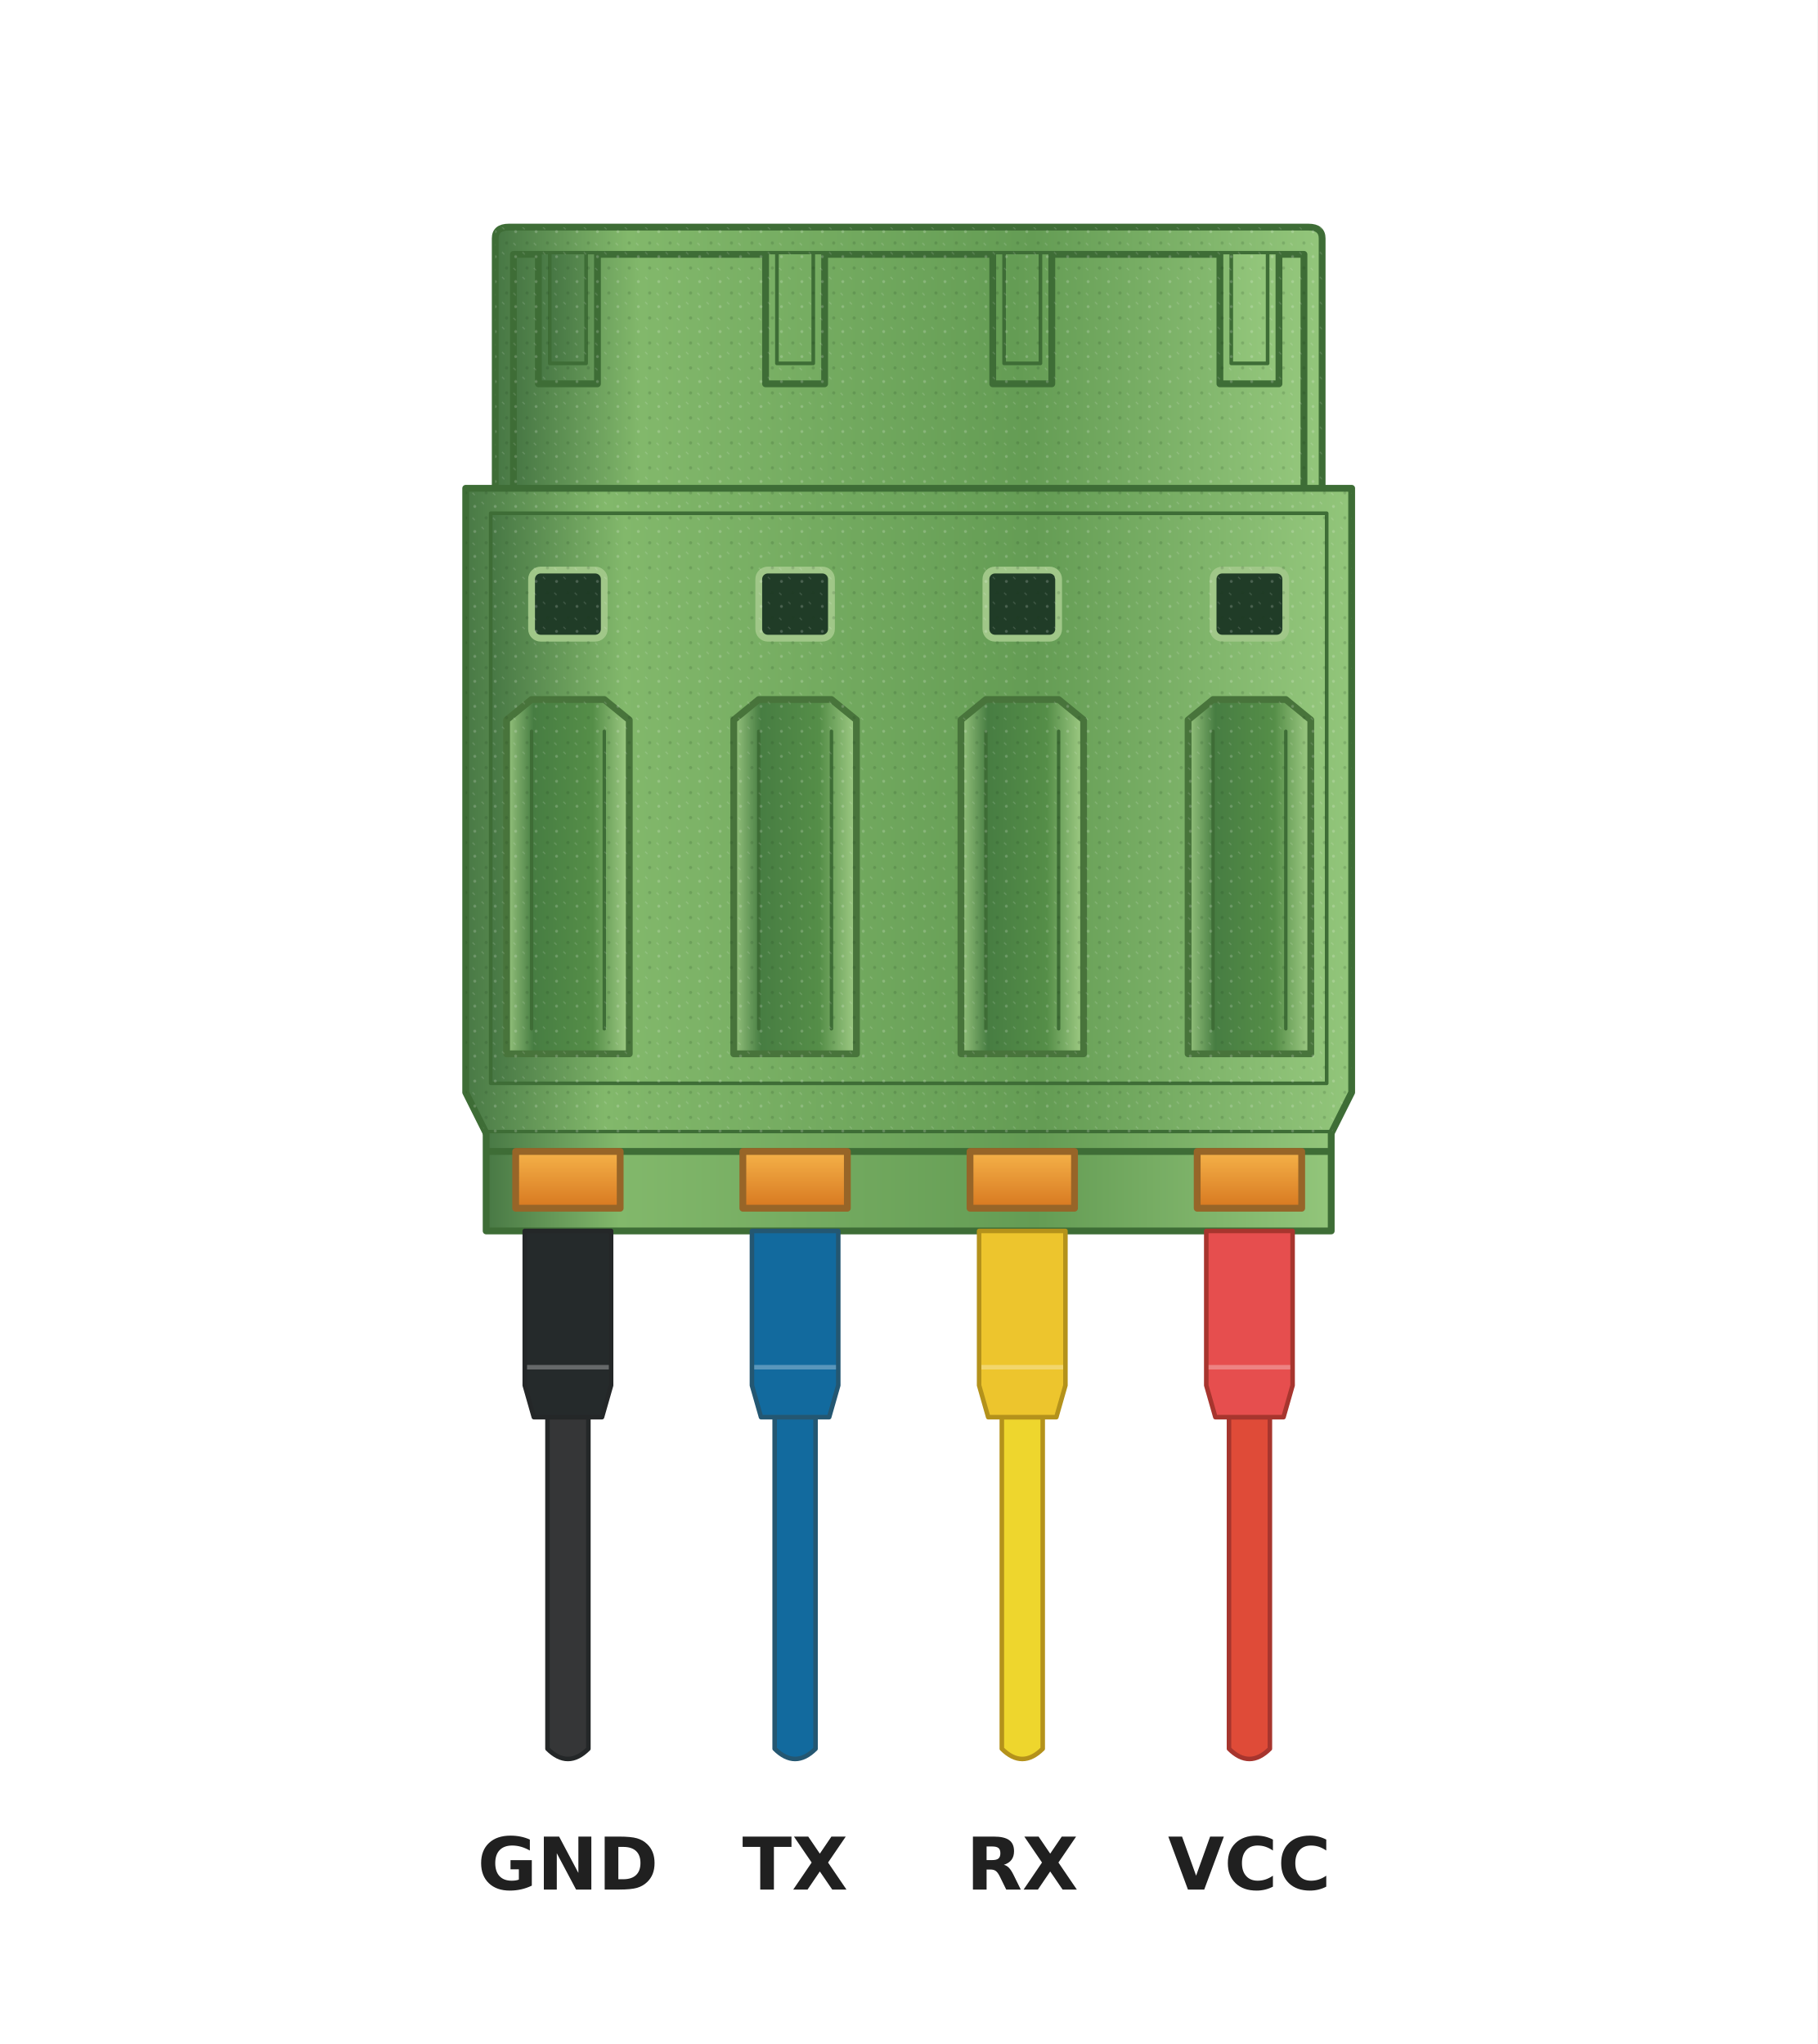
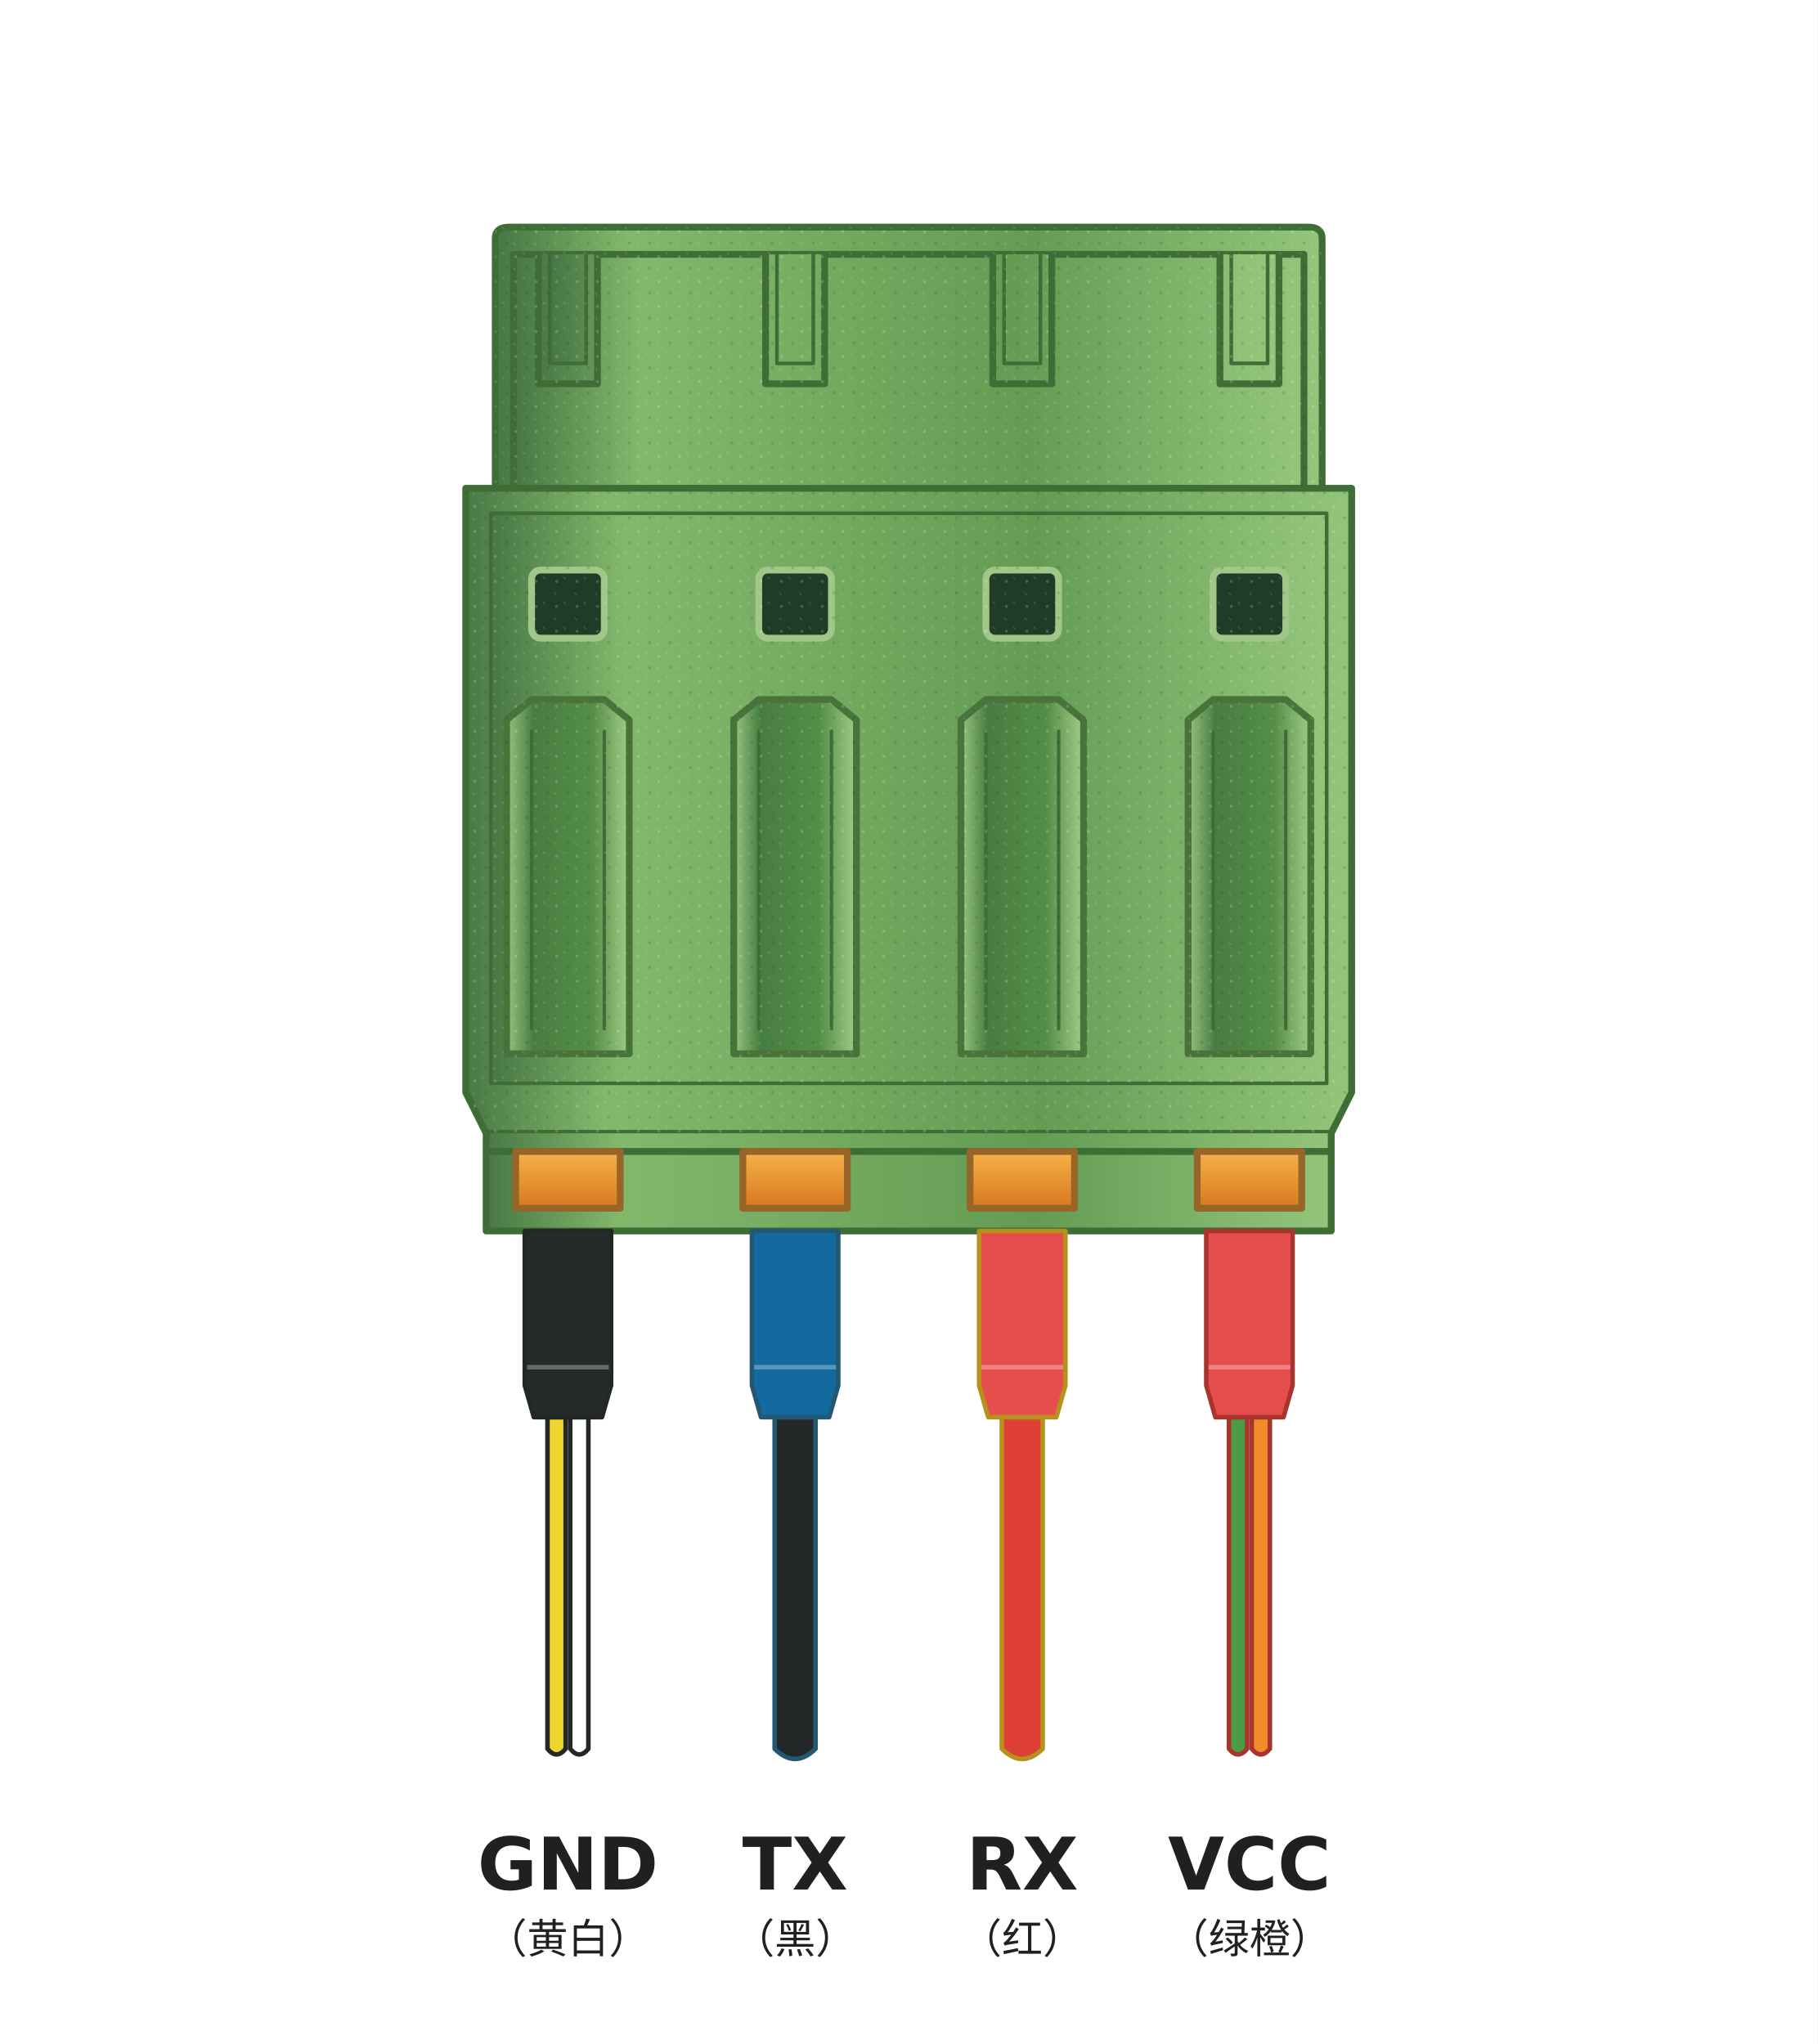
<svg xmlns="http://www.w3.org/2000/svg" width="800" height="900" viewBox="0 0 800 900" role="img" aria-labelledby="title description">
  <defs>
    <linearGradient id="plastic" x1="0%" y1="0%" x2="100%" y2="0%">
      <stop offset="0" stop-color="#477744" />
      <stop offset="0.16" stop-color="#82b86b" />
      <stop offset="0.65" stop-color="#649c54" />
      <stop offset="1" stop-color="#93c67b" />
    </linearGradient>
    <linearGradient id="groove" x1="0%" y1="0%" x2="100%" y2="0%">
      <stop offset="0" stop-color="#97c47e" />
      <stop offset="0.22" stop-color="#477d42" />
      <stop offset="0.7" stop-color="#558e48" />
      <stop offset="1" stop-color="#a0cc85" />
    </linearGradient>
    <linearGradient id="orange" x1="0%" y1="0%" x2="0%" y2="100%">
      <stop offset="0" stop-color="#f5b249" />
      <stop offset="1" stop-color="#d77820" />
+     </linearGradient>
+     <linearGradient id="gnd-wire" x1="0%" y1="0%" x2="100%" y2="0%">
+       <stop offset="0%" stop-color="#f0d52f" />
+       <stop offset="48%" stop-color="#f0d52f" />
+       <stop offset="52%" stop-color="#ffffff" />
+       <stop offset="100%" stop-color="#ffffff" />
+     </linearGradient>
+     <linearGradient id="vcc-wire" x1="0%" y1="0%" x2="100%" y2="0%">
+       <stop offset="0%" stop-color="#4c9b45" />
+       <stop offset="48%" stop-color="#4c9b45" />
+       <stop offset="52%" stop-color="#f28b28" />
+       <stop offset="100%" stop-color="#f28b28" />
    </linearGradient>
    <linearGradient id="sleeve" x1="0%" y1="0%" x2="100%" y2="0%">
      <stop offset="0" stop-color="#000" stop-opacity="0.38" />
      <stop offset="0.35" stop-color="#fff" stop-opacity="0.22" />
      <stop offset="0.65" stop-color="#fff" stop-opacity="0" />
      <stop offset="1" stop-color="#000" stop-opacity="0.3" />
    </linearGradient>
    <pattern id="grain" width="9" height="11" patternUnits="userSpaceOnUse">
      <circle cx="2" cy="3" r="0.65" fill="#fff" opacity="0.19" />
      <circle cx="7" cy="8" r="0.7" fill="#183b1a" opacity="0.16" />
      <path d="M5 1 l1 1 M1 8 l1 1" stroke="#fff" stroke-width="0.5" opacity="0.15" />
    </pattern>
    <path id="sleeve-shape" d="M-19 542 V610 L-15 624 H15 L19 610 V542 Z" />
    <path id="wire-shape" d="M-9 624 V770 Q0 779 9 770 V624 Z" />
    <style>
      .housing { fill: url(#plastic); stroke: #3e6d36; }
      .recess { fill: url(#groove); stroke: #48743b; }
      .hole { fill: #203c27; stroke: #a0c788; }
    </style>
  </defs>
  <rect width="800" height="900" fill="white" />
  <g stroke="#3e6d36" stroke-width="3" stroke-linecap="round" stroke-linejoin="round" fill="url(#plastic)">
    <path d="M218 218 V105 Q218 100 224 100 H576 Q582 100 582 105 V218" />
    <path d="M226 218 V112 H574 V218" />
    <path d="M237 112 V169 H263 V112 M337 112 V169 H363 V112 M437 112 V169 H463 V112 M537 112 V169 H563 V112" />
    <path d="M242 112 V160 H258 V112 M342 112 V160 H358 V112 M442 112 V160 H458 V112 M542 112 V160 H558 V112" stroke-width="1.6" />
    <path d="M205 215 H595 V481 L586 499 H214 L205 481 Z" />
    <path d="M216 226 H584 V477 H216 Z" stroke-width="1.6" />
    <rect class="hole" x="234" y="251" width="32" height="30" rx="4" />
    <rect class="hole" x="334" y="251" width="32" height="30" rx="4" />
    <rect class="hole" x="434" y="251" width="32" height="30" rx="4" />
    <rect class="hole" x="534" y="251" width="32" height="30" rx="4" />
    <path class="recess" d="M223 464 V317 L234 308 H266 L277 317 V464 Z" />
    <path class="recess" d="M323 464 V317 L334 308 H366 L377 317 V464 Z" />
    <path class="recess" d="M423 464 V317 L434 308 H466 L477 317 V464 Z" />
    <path class="recess" d="M523 464 V317 L534 308 H566 L577 317 V464 Z" />
    <path d="M234 322 V453 M266 322 V453 M334 322 V453 M366 322 V453 M434 322 V453 M466 322 V453 M534 322 V453 M566 322 V453" stroke-width="1.5" />
    <path d="M214 499 V542 H586 V499 M214 507 H586" />
    <path fill="url(#orange)" stroke="#976528" d="M227 507 V532 H273 V507 Z M327 507 V532 H373 V507 Z M427 507 V532 H473 V507 Z M527 507 V532 H573 V507 Z" />
    <path fill="url(#grain)" stroke="none" d="M218 100 H582 V215 H595 V481 L586 499 H214 L205 481 V215 H218 Z" />
  </g>
  <g stroke-width="2" stroke-linejoin="round">
    <g transform="translate(250 0)" stroke="#242728">
-       <path d="M-9 624 V770 Q0 779 9 770 V624 Z" fill="#353637" />
+       <path d="M-9 624 H-1 V770 Q-5 775 -9 770 Z" fill="#f0d52f" />
+       <path d="M1 624 H9 V770 Q5 775 1 770 Z" fill="#ffffff" />
      <path d="M-19 542 V610 L-15 624 H15 L19 610 V542 Z" fill="#252a2b" />
    </g>
    <g transform="translate(350 0)" stroke="#245772">
-       <path d="M-9 624 V770 Q0 779 9 770 V624 Z" fill="#126a9e" />
+       <path d="M-9 624 V770 Q0 779 9 770 V624 Z" fill="#242728" />
      <path d="M-19 542 V610 L-15 624 H15 L19 610 V542 Z" fill="#126a9e" />
    </g>
    <g transform="translate(450 0)" stroke="#b4921b">
-       <path d="M-9 624 V770 Q0 779 9 770 V624 Z" fill="#eed62d" />
-       <path d="M-19 542 V610 L-15 624 H15 L19 610 V542 Z" fill="#edc52d" />
+       <path d="M-9 624 V770 Q0 779 9 770 V624 Z" fill="#df3f35" />
+       <path d="M-19 542 V610 L-15 624 H15 L19 610 V542 Z" fill="#e64e4e" />
    </g>
    <g transform="translate(550 0)" stroke="#a7352e">
-       <path d="M-9 624 V770 Q0 779 9 770 V624 Z" fill="#df4b38" />
+       <path d="M-9 624 H-1 V770 Q-5 775 -9 770 Z" fill="#4c9b45" />
+       <path d="M1 624 H9 V770 Q5 775 1 770 Z" fill="#f28b28" />
      <path d="M-19 542 V610 L-15 624 H15 L19 610 V542 Z" fill="#e64e4e" />
    </g>
    <path d="M232 602 H268 M332 602 H368 M432 602 H468 M532 602 H568" stroke="#fff" stroke-opacity="0.3" fill="none" />
  </g>
  <g fill="#202020" font-family="DejaVu Sans, sans-serif" font-size="32" font-weight="bold" text-anchor="middle">
    <text x="250" y="832">GND</text>
    <text x="350" y="832">TX</text>
    <text x="450" y="832">RX</text>
    <text x="550" y="832">VCC</text>
  </g>
+   <g fill="#202020" font-family="DejaVu Sans, sans-serif" font-size="18" text-anchor="middle">
+     <text x="250" y="860">（黄白）</text>
+     <text x="350" y="860">（黑）</text>
+     <text x="450" y="860">（红）</text>
+     <text x="550" y="860">（绿橙）</text>
+   </g>
</svg>
